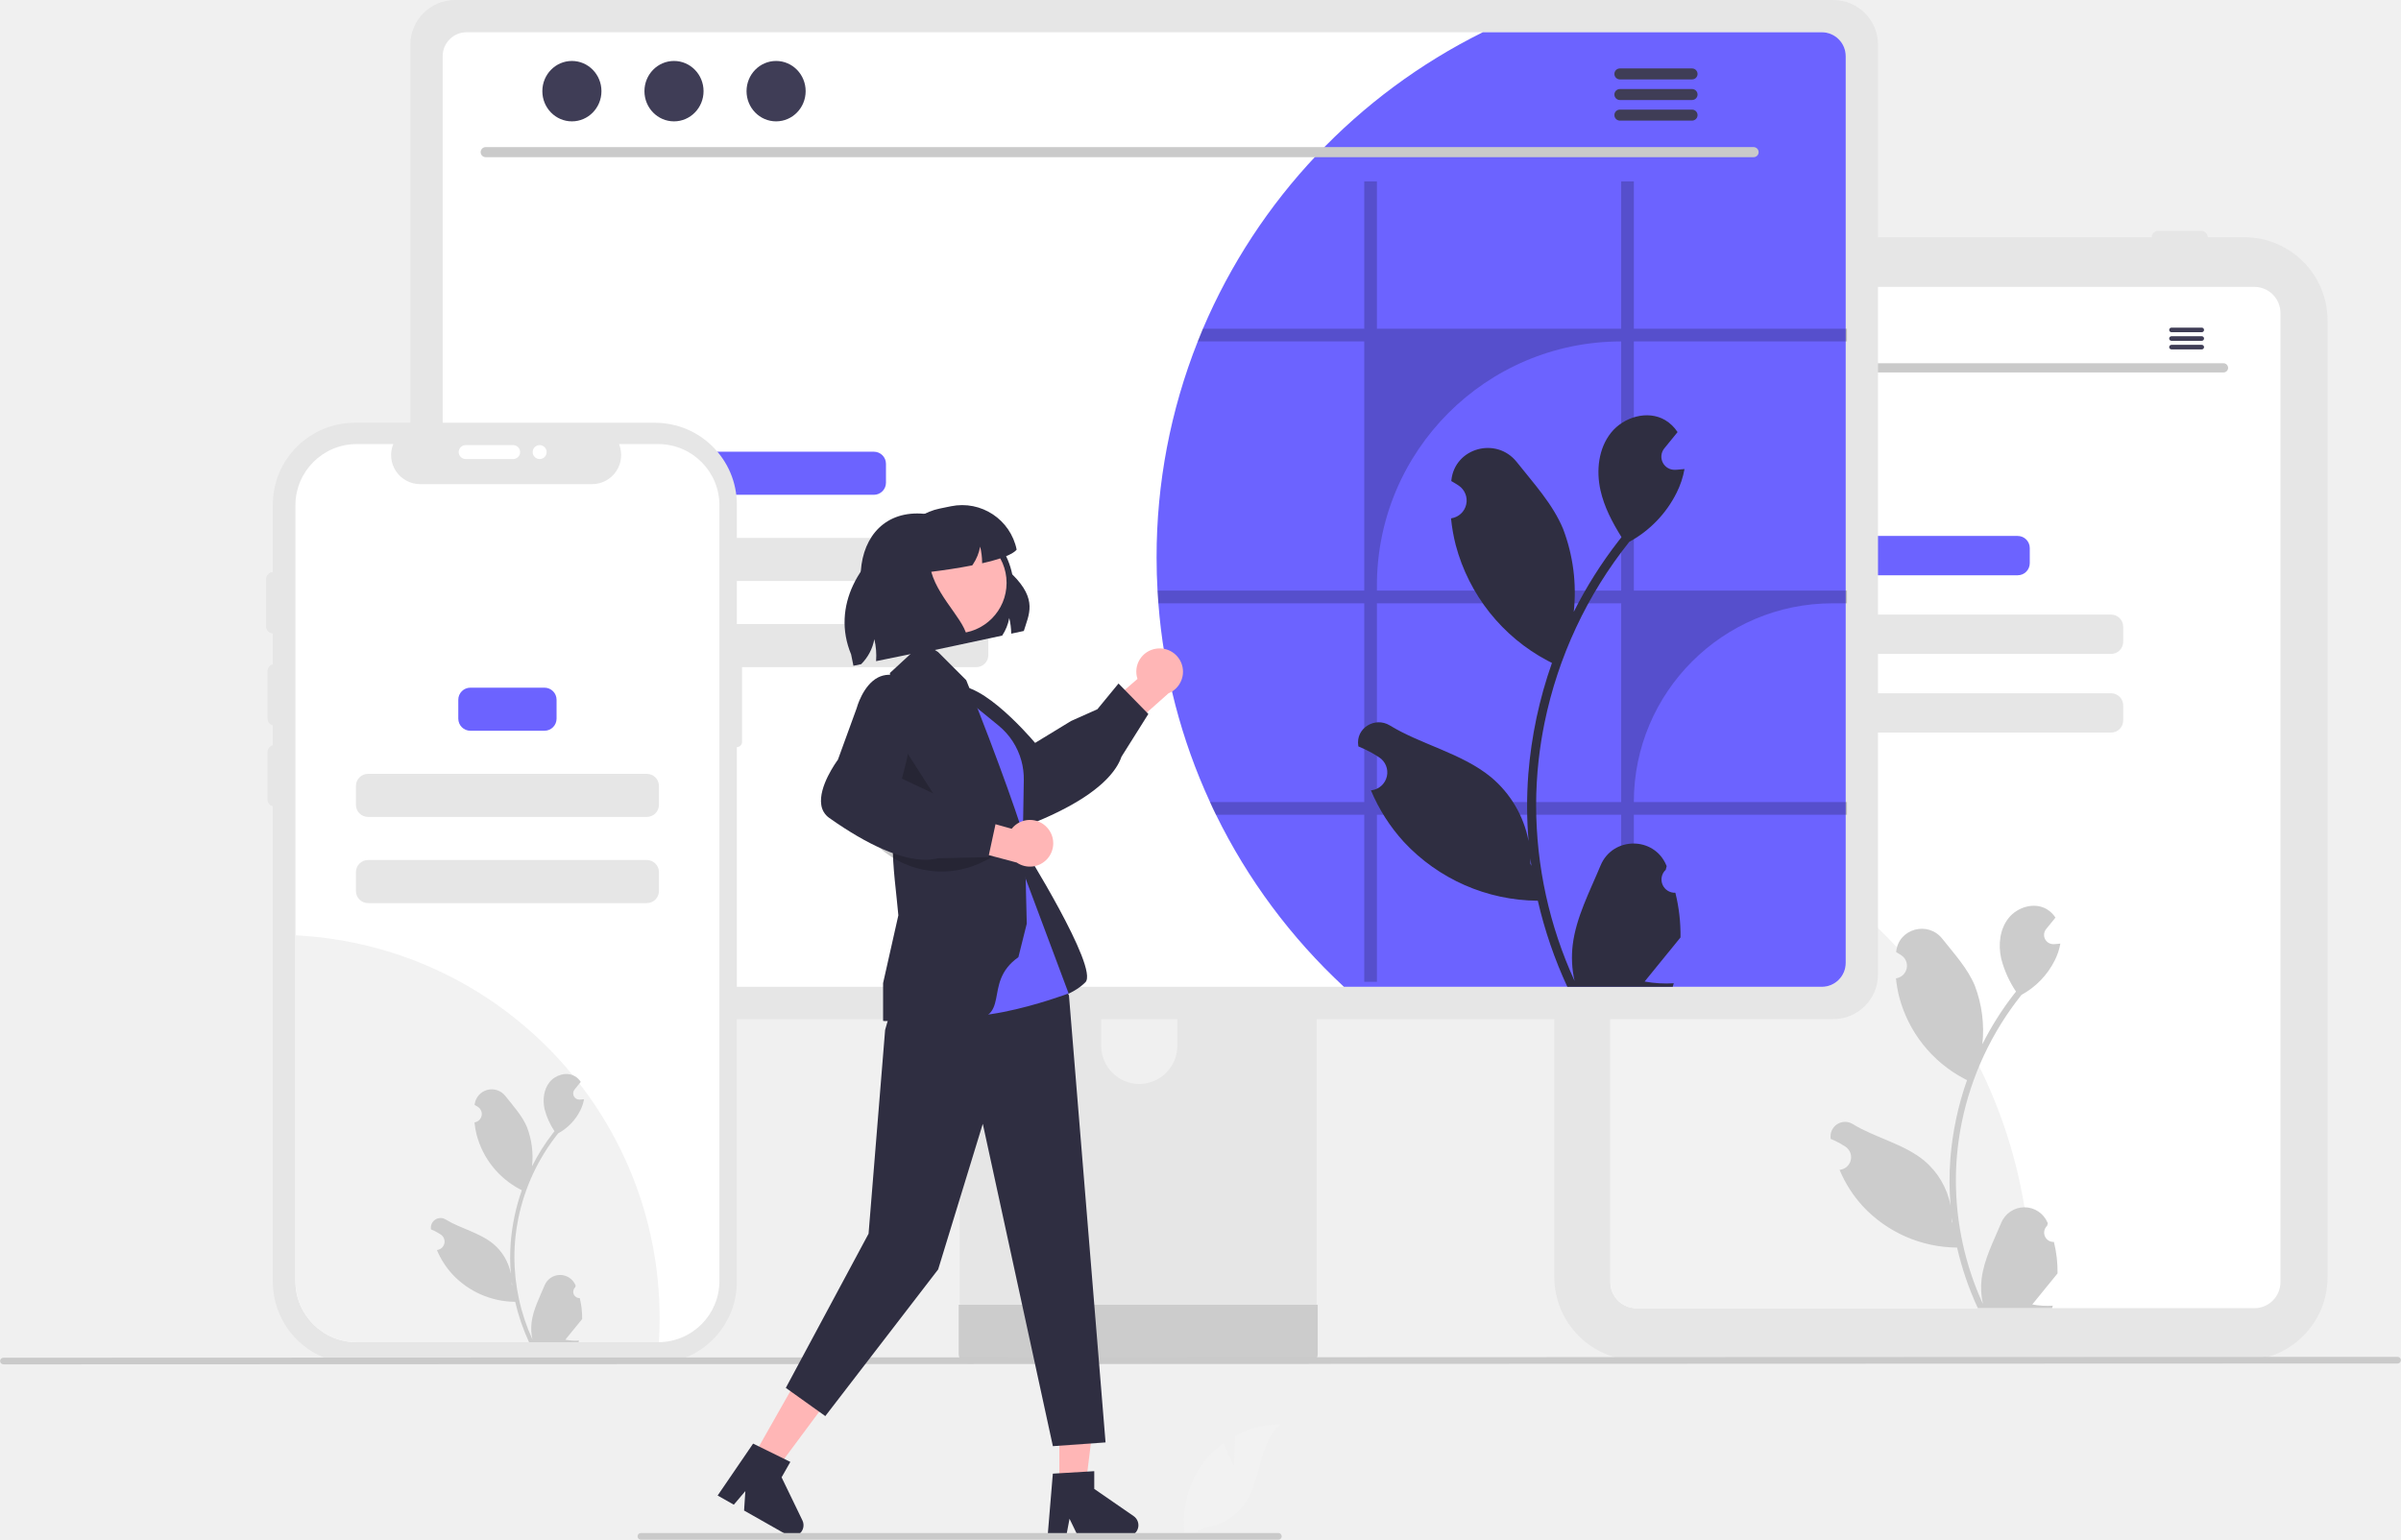
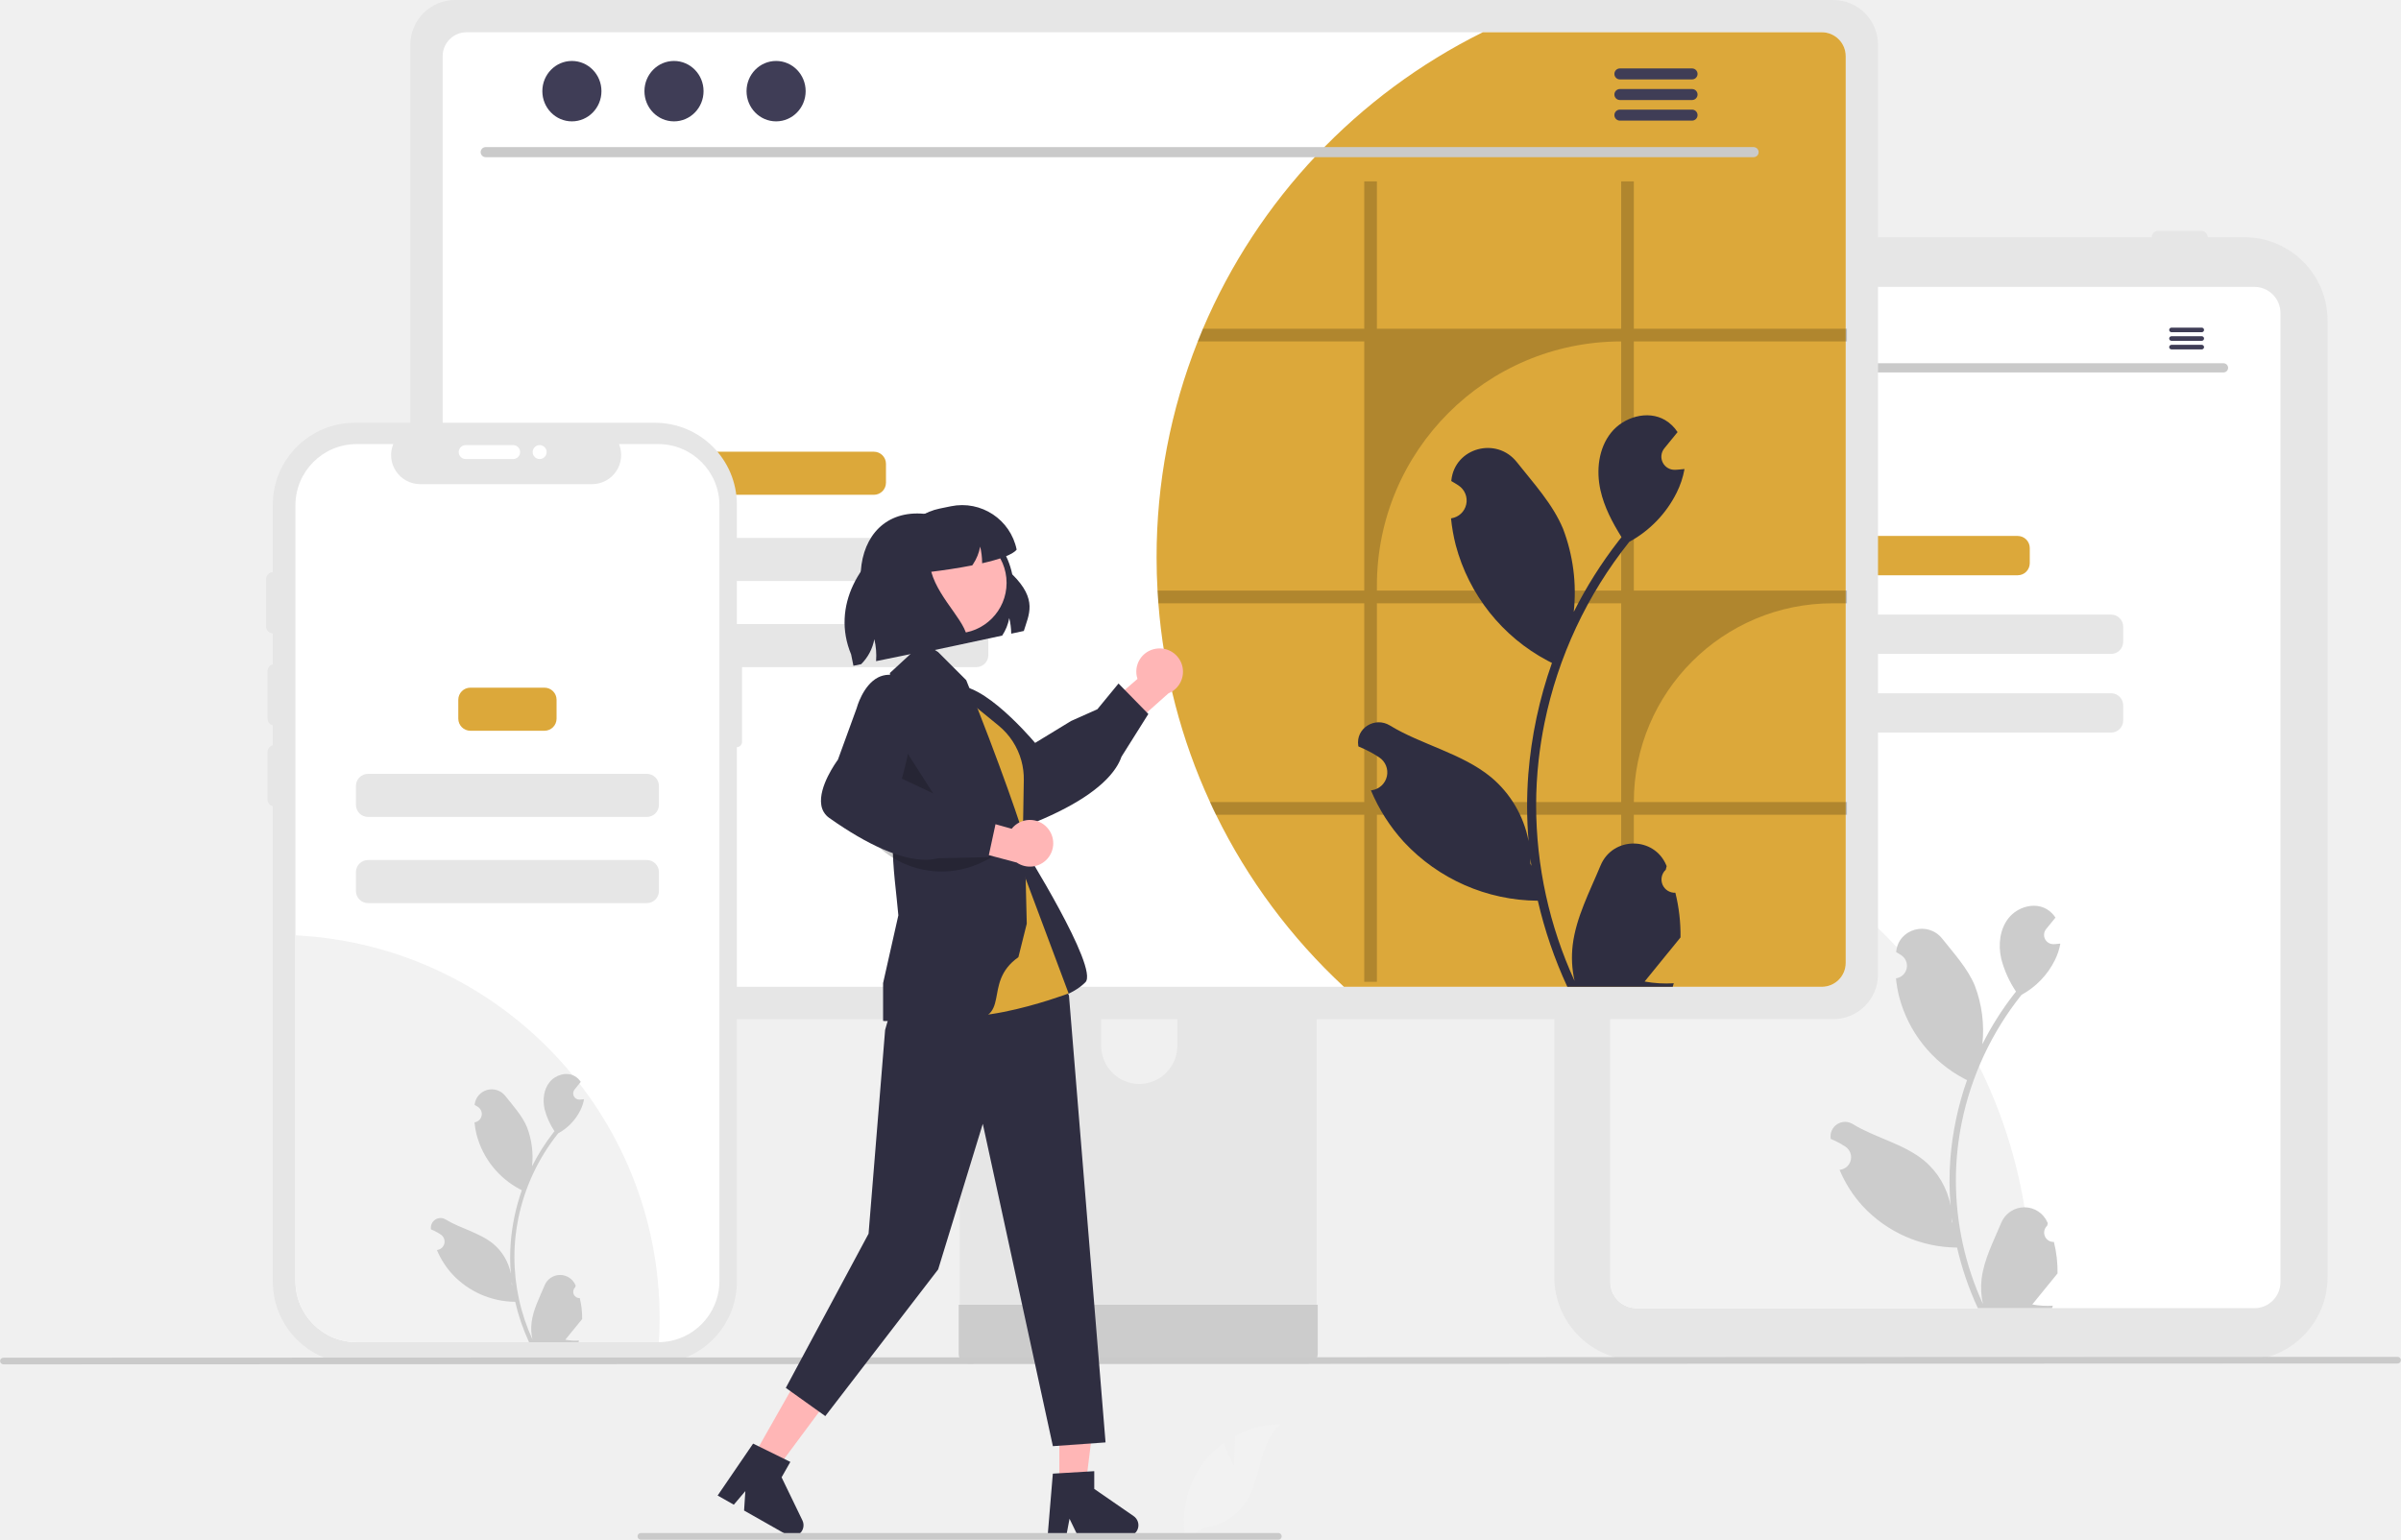
<svg xmlns="http://www.w3.org/2000/svg" data-name="Layer 1" width="860.131" height="551.741" viewBox="0 0 860.131 551.741">
  <path d="M973.935,661.629H756.586A29.859,29.859,0,0,1,726.761,631.804V288.961a29.859,29.859,0,0,1,29.826-29.826H973.935a29.859,29.859,0,0,1,29.826,29.826V631.804A29.859,29.859,0,0,1,973.935,661.629Z" transform="translate(-169.9343 -174.1294)" fill="#e6e6e6" />
  <path d="M977.539,276.933H756.176a9.348,9.348,0,0,0-9.337,9.337V633.583a9.351,9.351,0,0,0,9.337,9.337H977.539a9.348,9.348,0,0,0,9.337-9.337V286.269A9.348,9.348,0,0,0,977.539,276.933Z" transform="translate(-169.9343 -174.1294)" fill="#fff" />
  <path d="M761.899,259.135a2.284,2.284,0,0,1,2.282-2.282h15.516a2.282,2.282,0,1,1,0,4.563H764.181A2.284,2.284,0,0,1,761.899,259.135Z" transform="translate(-169.9343 -174.1294)" fill="#e6e6e6" />
  <path d="M787.454,259.135a2.284,2.284,0,0,1,2.282-2.282H805.251a2.282,2.282,0,1,1,0,4.563H789.736A2.284,2.284,0,0,1,787.454,259.135Z" transform="translate(-169.9343 -174.1294)" fill="#e6e6e6" />
  <path d="M940.785,259.135a2.284,2.284,0,0,1,2.282-2.282h15.516a2.282,2.282,0,0,1,0,4.563H943.067A2.284,2.284,0,0,1,940.785,259.135Z" transform="translate(-169.9343 -174.1294)" fill="#e6e6e6" />
  <path d="M897.533,635.764c0,2.4-.046,4.792-.155,7.155H756.176a9.351,9.351,0,0,1-9.337-9.337V458.767A179.289,179.289,0,0,1,897.533,635.764Z" transform="translate(-169.9343 -174.1294)" fill="#f2f2f2" />
-   <rect x="665.804" y="192.056" width="61.339" height="14.092" rx="4.339" fill="#6c63ff" />
+   <rect x="665.804" y="192.056" width="61.339" height="14.092" rx="4.339" fill="#dca83a" />
  <rect x="632.335" y="220.241" width="128.277" height="14.092" rx="4.339" fill="#e6e6e6" />
  <rect x="632.335" y="248.426" width="128.277" height="14.092" rx="4.339" fill="#e6e6e6" />
  <path d="M905.728,619.183a3.348,3.348,0,0,1-2.426-5.803l.229-.912q-.045-.11-.091-.219a8.991,8.991,0,0,0-16.584.062c-2.712,6.533-6.166,13.077-7.016,19.984a26.597,26.597,0,0,0,.467,9.147,106.635,106.635,0,0,1-9.7-44.289,102.923,102.923,0,0,1,.638-11.482q.529-4.688,1.467-9.309a107.87,107.87,0,0,1,21.392-45.718A28.707,28.707,0,0,0,906.043,518.257a21.898,21.898,0,0,0,1.991-5.984c-.581.076-1.172.124-1.753.162-.181.009-.372.019-.553.029l-.068.003a3.317,3.317,0,0,1-2.724-5.404q.376-.463.753-.926c.381-.476.772-.943,1.153-1.42a1.651,1.651,0,0,0,.124-.143c.438-.543.877-1.077,1.315-1.62a9.592,9.592,0,0,0-3.144-3.04c-4.393-2.573-10.453-.791-13.626,3.183-3.183,3.973-3.783,9.548-2.678,14.512a38.439,38.439,0,0,0,5.317,11.854c-.238.305-.486.6-.724.905a108.567,108.567,0,0,0-11.332,17.952,45.132,45.132,0,0,0-2.694-20.963c-2.579-6.222-7.413-11.462-11.67-16.84-5.113-6.461-15.599-3.641-16.499,4.549q-.013.119-.026.238.948.535,1.857,1.136a4.541,4.541,0,0,1-1.831,8.264l-.093.014a45.184,45.184,0,0,0,1.191,6.756,46.523,46.523,0,0,0,23.164,29.157c.372.191.734.381,1.105.562a110.815,110.815,0,0,0-5.965,28.071A105.104,105.104,0,0,0,868.71,606.234l-.029-.2a27.773,27.773,0,0,0-9.481-16.037c-7.296-5.994-17.604-8.201-25.475-13.018a5.212,5.212,0,0,0-7.983,5.071q.016.105.032.21a30.508,30.508,0,0,1,3.421,1.648q.948.535,1.857,1.136a4.541,4.541,0,0,1-1.831,8.264l-.093.014c-.067.01-.124.019-.19.029a45.224,45.224,0,0,0,8.318,13.026,46.564,46.564,0,0,0,33.769,14.817h.01a110.783,110.783,0,0,0,7.442,21.725h26.585c.095-.295.181-.6.267-.896a30.205,30.205,0,0,1-7.356-.438c1.972-2.42,3.945-4.86,5.917-7.28a1.652,1.652,0,0,0,.124-.143c1-1.239,2.011-2.468,3.011-3.707l.001-.002a44.244,44.244,0,0,0-1.296-11.271Zm-30.443-59.887.014-.019-.014.038Zm-5.889,53.084-.229-.514c.01-.372.01-.743,0-1.124,0-.105-.019-.21-.019-.315.086.657.162,1.315.257,1.972Z" transform="translate(-169.9343 -174.1294)" fill="#ccc" />
  <path d="M966.474,307.596H767.241a1.649,1.649,0,0,1,0-3.298H966.474a1.649,1.649,0,0,1,0,3.298Z" transform="translate(-169.9343 -174.1294)" fill="#cacaca" />
  <ellipse cx="607.937" cy="120.446" rx="4.846" ry="4.954" fill="#3f3d56" />
  <ellipse cx="624.678" cy="120.446" rx="4.846" ry="4.954" fill="#3f3d56" />
  <ellipse cx="641.42" cy="120.446" rx="4.846" ry="4.954" fill="#3f3d56" />
  <path d="M958.687,291.536H947.842a.821.821,0,0,0,0,1.642h10.845a.821.821,0,0,0,0-1.642Z" transform="translate(-169.9343 -174.1294)" fill="#3f3d56" />
  <path d="M958.687,294.618H947.842a.821.821,0,0,0,0,1.642h10.845a.821.821,0,0,0,0-1.642Z" transform="translate(-169.9343 -174.1294)" fill="#3f3d56" />
  <path d="M958.687,297.696H947.842a.821.821,0,0,0,0,1.642h10.845a.821.821,0,0,0,0-1.642Z" transform="translate(-169.9343 -174.1294)" fill="#3f3d56" />
  <path d="M635.433,458.897h-115.51a6.163,6.163,0,0,0-6.154,6.17v182.472H641.602V465.067A6.166,6.166,0,0,0,635.433,458.897ZM578.066,562.575a13.704,13.704,0,0,1-13.64-13.64V527.889a13.64,13.64,0,0,1,27.28,0v21.047a13.704,13.704,0,0,1-13.64,13.64Z" transform="translate(-169.9343 -174.1294)" fill="#e6e6e6" />
  <path d="M513.372,641.702V659.307a3.449,3.449,0,0,0,3.442,3.442h121.743a3.459,3.459,0,0,0,3.442-3.442v-17.605Z" transform="translate(-169.9343 -174.1294)" fill="#ccc" />
  <path d="M826.707,174.129H332.947a16.029,16.029,0,0,0-16.003,16.003v333.192a16.018,16.018,0,0,0,16.003,16.003H826.707a16.018,16.018,0,0,0,16.003-16.003V190.132A16.029,16.029,0,0,0,826.707,174.129Z" transform="translate(-169.9343 -174.1294)" fill="#e6e6e6" />
  <path d="M822.585,185.688H337.072a8.577,8.577,0,0,0-8.558,8.576v324.933a8.573,8.573,0,0,0,8.558,8.558H822.585a8.573,8.573,0,0,0,8.558-8.558v-324.933A8.577,8.577,0,0,0,822.585,185.688Z" transform="translate(-169.9343 -174.1294)" fill="#fff" />
-   <path d="M831.144,194.264v324.933a8.573,8.573,0,0,1-8.558,8.558H651.383a210.092,210.092,0,0,1-45.834-61.67q-1.121-2.242-2.135-4.537a208.227,208.227,0,0,1-18.505-71.225c-.125-1.512-.231-3.025-.302-4.555-.231-3.914-.338-7.882-.338-11.868a209.128,209.128,0,0,1,14.75-77.417c.587-1.53,1.21-3.043,1.851-4.555A210.666,210.666,0,0,1,701.131,185.688h121.454A8.577,8.577,0,0,1,831.144,194.264Z" transform="translate(-169.9343 -174.1294)" fill="#6c63ff" />
+   <path d="M831.144,194.264v324.933a8.573,8.573,0,0,1-8.558,8.558H651.383a210.092,210.092,0,0,1-45.834-61.67q-1.121-2.242-2.135-4.537a208.227,208.227,0,0,1-18.505-71.225c-.125-1.512-.231-3.025-.302-4.555-.231-3.914-.338-7.882-.338-11.868a209.128,209.128,0,0,1,14.75-77.417c.587-1.53,1.21-3.043,1.851-4.555A210.666,210.666,0,0,1,701.131,185.688h121.454A8.577,8.577,0,0,1,831.144,194.264Z" transform="translate(-169.9343 -174.1294)" fill="#dca83a" />
  <path d="M798.18,230.457h-454.293a1.807,1.807,0,0,1,0-3.613h454.293a1.807,1.807,0,0,1,0,3.613Z" transform="translate(-169.9343 -174.1294)" fill="#cacaca" />
  <ellipse cx="204.876" cy="32.666" rx="10.588" ry="10.823" fill="#3f3d56" />
  <ellipse cx="241.452" cy="32.666" rx="10.588" ry="10.823" fill="#3f3d56" />
  <ellipse cx="278.027" cy="32.666" rx="10.588" ry="10.823" fill="#3f3d56" />
  <path d="M776.158,198.655h-25.981a1.968,1.968,0,0,0,0,3.934h25.981a1.968,1.968,0,0,0,0-3.934Z" transform="translate(-169.9343 -174.1294)" fill="#3f3d56" />
  <path d="M776.158,206.039h-25.981a1.968,1.968,0,0,0,0,3.934h25.981a1.968,1.968,0,0,0,0-3.934Z" transform="translate(-169.9343 -174.1294)" fill="#3f3d56" />
  <path d="M776.158,213.414h-25.981a1.968,1.968,0,0,0,0,3.934h25.981a1.968,1.968,0,0,0,0-3.934Z" transform="translate(-169.9343 -174.1294)" fill="#3f3d56" />
-   <rect x="245.183" y="161.871" width="72.207" height="15.441" rx="4.339" fill="#6c63ff" />
+   <rect x="245.183" y="161.871" width="72.207" height="15.441" rx="4.339" fill="#dca83a" />
  <rect x="208.512" y="192.752" width="145.55" height="15.441" rx="4.339" fill="#e6e6e6" />
  <rect x="208.512" y="223.633" width="145.55" height="15.441" rx="4.339" fill="#e6e6e6" />
-   <path d="M390.326,509.127a53.05,53.05,0,0,1-3.345,18.629H337.072a8.573,8.573,0,0,1-8.558-8.558V456.424a52.716,52.716,0,0,1,8.434-.676A53.375,53.375,0,0,1,390.326,509.127Z" transform="translate(-169.9343 -174.1294)" fill="#6c63ff" />
+   <path d="M390.326,509.127a53.05,53.05,0,0,1-3.345,18.629H337.072a8.573,8.573,0,0,1-8.558-8.558V456.424a52.716,52.716,0,0,1,8.434-.676A53.375,53.375,0,0,1,390.326,509.127Z" transform="translate(-169.9343 -174.1294)" fill="#dca83a" />
  <path d="M831.589,296.484v-4.555H755.24V239.138H750.702v52.791H663.197V239.138h-4.537v52.791H600.869c-.641,1.512-1.263,3.025-1.851,4.555h59.642v89.285H584.606c.071,1.53.178,3.043.302,4.555h73.751v71.225H603.413q1.014,2.295,2.135,4.537h53.112V525.958h4.537V466.086H750.702V525.958h4.537V466.086h76.349v-4.537H755.24v-0a71.225,71.225,0,0,1,71.225-71.225h5.124v-4.555H755.24V296.484ZM750.702,461.548H663.197V390.324H750.702Zm0-75.78H663.197v-1.779a87.505,87.505,0,0,1,87.505-87.505h0Z" transform="translate(-169.9343 -174.1294)" opacity="0.2" />
  <path d="M770.116,494.045a4.755,4.755,0,0,1-3.446-8.241c.12-.477.206-.819.326-1.295q-.064-.156-.129-.311c-4.377-10.438-19.213-10.366-23.553.088-3.852,9.278-8.757,18.572-9.964,28.382A37.774,37.774,0,0,0,734.012,525.658a151.444,151.444,0,0,1-13.776-62.9,146.174,146.174,0,0,1,.907-16.307q.751-6.658,2.084-13.221a153.199,153.199,0,0,1,30.381-64.93,40.771,40.771,0,0,0,16.956-17.592,31.1,31.1,0,0,0,2.828-8.499c-.825.108-1.664.176-2.49.23-.257.013-.528.027-.785.041l-.097.004a4.711,4.711,0,0,1-3.869-7.675q.535-.658,1.07-1.315c.541-.677,1.096-1.34,1.637-2.016a2.346,2.346,0,0,0,.176-.203c.623-.771,1.245-1.529,1.868-2.301a13.622,13.622,0,0,0-4.466-4.317c-6.239-3.654-14.845-1.123-19.352,4.52-4.52,5.643-5.372,13.56-3.803,20.61,1.34,6.036,4.263,11.57,7.551,16.835-.338.433-.69.853-1.029,1.286a154.188,154.188,0,0,0-16.093,25.496,64.098,64.098,0,0,0-3.827-29.772c-3.663-8.836-10.528-16.278-16.574-23.917-7.262-9.175-22.153-5.171-23.433,6.46q-.019.169-.036.338,1.347.76,2.637,1.613a6.449,6.449,0,0,1-2.6,11.737l-.132.02a64.174,64.174,0,0,0,1.692,9.595,66.072,66.072,0,0,0,32.898,41.41c.528.271,1.042.541,1.57.798a157.381,157.381,0,0,0-8.471,39.867,149.27,149.27,0,0,0,.108,24.102l-.041-.284a39.444,39.444,0,0,0-13.465-22.775c-10.362-8.512-25.002-11.647-36.181-18.489-5.381-3.294-12.277.963-11.338,7.201q.022.149.046.299a43.328,43.328,0,0,1,4.858,2.341q1.347.76,2.637,1.613a6.45,6.45,0,0,1-2.6,11.737l-.132.02c-.095.014-.176.027-.271.041a64.227,64.227,0,0,0,11.814,18.499,66.131,66.131,0,0,0,47.96,21.043h.014a157.336,157.336,0,0,0,10.569,30.854h37.756c.135-.42.257-.853.379-1.272a42.897,42.897,0,0,1-10.447-.622c2.801-3.437,5.603-6.902,8.404-10.339a2.344,2.344,0,0,0,.176-.203c1.421-1.759,2.855-3.505,4.276-5.264l.001-.002a62.836,62.836,0,0,0-1.841-16.007Zm-43.236-85.052.02-.027-.02.054Zm-8.363,75.39-.325-.731c.014-.528.014-1.056,0-1.597,0-.149-.027-.298-.027-.447.122.934.23,1.868.365,2.801Z" transform="translate(-169.9343 -174.1294)" fill="#2f2e41" />
  <path d="M433.911,405.741h0V354.998A29.369,29.369,0,0,0,404.542,325.629H297.035a29.369,29.369,0,0,0-29.369,29.369v278.382a29.369,29.369,0,0,0,29.369,29.369h107.507a29.369,29.369,0,0,0,29.369-29.369V441.861h0a1.852,1.852,0,0,0,1.852-1.852V407.594A1.852,1.852,0,0,0,433.911,405.741Z" transform="translate(-169.9343 -174.1294)" fill="#e6e6e6" />
  <path d="M427.661,355.199v277.98a21.919,21.919,0,0,1-21.69,21.92,1.926,1.926,0,0,1-.24.01h-108.03a21.932,21.932,0,0,1-21.93-21.93v-277.98a21.932,21.932,0,0,1,21.93-21.93h13.11a10.427,10.427,0,0,0,9.65,14.36h61.59a10.435,10.435,0,0,0,9.64-14.36h14.04A21.932,21.932,0,0,1,427.661,355.199Z" transform="translate(-169.9343 -174.1294)" fill="#fff" />
  <path d="M406.241,646.529q0,4.32-.27,8.57a1.926,1.926,0,0,1-.24.01h-108.03a21.932,21.932,0,0,1-21.93-21.93v-123.88A137.388,137.388,0,0,1,406.241,646.529Z" transform="translate(-169.9343 -174.1294)" fill="#f2f2f2" />
  <path d="M268.261,434.129a2.503,2.503,0,0,1-2.5-2.5v-17a2.5,2.5,0,0,1,5,0v17A2.503,2.503,0,0,1,268.261,434.129Z" transform="translate(-169.9343 -174.1294)" fill="#e6e6e6" />
-   <rect x="164.178" y="246.426" width="35.207" height="15.441" rx="4.339" fill="#6c63ff" />
+   <rect x="164.178" y="246.426" width="35.207" height="15.441" rx="4.339" fill="#dca83a" />
  <rect x="127.507" y="277.307" width="108.55" height="15.441" rx="4.339" fill="#e6e6e6" />
  <rect x="127.507" y="308.188" width="108.55" height="15.441" rx="4.339" fill="#e6e6e6" />
  <path d="M377.621,639.29a2.231,2.231,0,0,1-1.617-3.867l.153-.608q-.03-.073-.061-.146a5.992,5.992,0,0,0-11.053.041c-1.808,4.354-4.109,8.715-4.676,13.319a17.726,17.726,0,0,0,.311,6.096,71.068,71.068,0,0,1-6.465-29.517,68.595,68.595,0,0,1,.425-7.652q.352-3.124.978-6.204a71.891,71.891,0,0,1,14.257-30.469,19.132,19.132,0,0,0,7.957-8.256,14.595,14.595,0,0,0,1.327-3.988c-.387.051-.781.083-1.168.108-.121.006-.248.013-.368.019l-.046.002a2.211,2.211,0,0,1-1.816-3.602q.251-.309.502-.617c.254-.318.514-.629.768-.946a1.101,1.101,0,0,0,.083-.095c.292-.362.584-.718.876-1.08a6.392,6.392,0,0,0-2.096-2.026c-2.928-1.715-6.966-.527-9.081,2.121-2.121,2.648-2.521,6.363-1.784,9.672a25.618,25.618,0,0,0,3.544,7.9c-.159.203-.324.4-.483.603a72.355,72.355,0,0,0-7.552,11.964,30.079,30.079,0,0,0-1.796-13.971c-1.719-4.147-4.941-7.639-7.778-11.223a6.174,6.174,0,0,0-10.996,3.032q-.009.079-.017.158.632.357,1.238.757a3.027,3.027,0,0,1-1.22,5.508l-.062.01a30.115,30.115,0,0,0,.794,4.502,31.006,31.006,0,0,0,15.438,19.432c.248.127.489.254.737.375a73.853,73.853,0,0,0-3.975,18.708,70.049,70.049,0,0,0,.051,11.31l-.019-.133a18.51,18.51,0,0,0-6.319-10.688c-4.863-3.994-11.732-5.465-16.978-8.676a3.474,3.474,0,0,0-5.32,3.379l.021.14a20.333,20.333,0,0,1,2.28,1.099q.632.357,1.238.757a3.027,3.027,0,0,1-1.22,5.508l-.062.009c-.044.006-.083.013-.127.019a30.14,30.14,0,0,0,5.544,8.681,31.033,31.033,0,0,0,22.506,9.875h.006a73.831,73.831,0,0,0,4.96,14.479h17.718c.064-.197.121-.4.178-.597a20.13,20.13,0,0,1-4.903-.292c1.315-1.613,2.629-3.239,3.944-4.852a1.101,1.101,0,0,0,.083-.095c.667-.826,1.34-1.645,2.007-2.47l0-.001a29.487,29.487,0,0,0-.864-7.512ZM357.332,599.378l.009-.013-.009.025Zm-3.925,35.378-.152-.343c.006-.248.006-.495,0-.749,0-.07-.013-.14-.013-.21.057.438.108.876.171,1.315Z" transform="translate(-169.9343 -174.1294)" fill="#ccc" />
  <path d="M267.761,401.129a2.503,2.503,0,0,1-2.5-2.5v-17a2.5,2.5,0,0,1,5,0v17A2.503,2.503,0,0,1,267.761,401.129Z" transform="translate(-169.9343 -174.1294)" fill="#e6e6e6" />
  <path d="M334.261,336.129a2.503,2.503,0,0,1,2.5-2.5h17a2.5,2.5,0,0,1,0,5h-17A2.503,2.503,0,0,1,334.261,336.129Z" transform="translate(-169.9343 -174.1294)" fill="#fff" />
  <path d="M268.261,463.129a2.503,2.503,0,0,1-2.5-2.5v-17a2.5,2.5,0,0,1,5,0v17A2.503,2.503,0,0,1,268.261,463.129Z" transform="translate(-169.9343 -174.1294)" fill="#e6e6e6" />
  <circle cx="193.326" cy="162" r="2.5" fill="#fff" />
  <path d="M1028.875,662.742l-857.75.307a1.191,1.191,0,0,1,0-2.381l857.75-.307a1.191,1.191,0,0,1,0,2.381Z" transform="translate(-169.9343 -174.1294)" fill="#cacaca" />
  <path d="M536.708,400.236l-4.512.967a25.975,25.975,0,0,0-.701-5.602,16.821,16.821,0,0,1-2.54,6.294l-25.876,5.526-24.843-26.218c-.038-13.109,7.242-23.071,20.293-23.071.787,0,1.602.038,2.426.114a27.604,27.604,0,0,1,31.601,21.696C541.807,389.051,538.452,394.406,536.708,400.236Z" transform="translate(-169.9343 -174.1294)" fill="#2f2e41" />
  <polygon points="379.495 532.711 388.881 532.711 393.347 496.506 379.493 496.507 379.495 532.711" fill="#ffb6b6" />
  <path d="M547.102,702.21l14.838-.886v6.357l14.107,9.743a3.971,3.971,0,0,1-2.256,7.239H556.125l-3.045-6.288-1.189,6.288H545.231Z" transform="translate(-169.9343 -174.1294)" fill="#2f2e41" />
  <polygon points="269.531 522.494 277.695 527.126 299.445 497.841 287.396 491.005 269.531 522.494" fill="#ffb6b6" />
  <path d="M439.726,691.448l13.342,6.552-3.137,5.529,7.461,15.435a3.971,3.971,0,0,1-5.535,5.182l-15.364-8.717.455-6.972-4.137,4.882-5.793-3.287Z" transform="translate(-169.9343 -174.1294)" fill="#2f2e41" />
  <path d="M584.124,406.578A8.313,8.313,0,0,0,577.424,417.422l-14.363,12.432,5.426,10.571,20.037-17.841a8.358,8.358,0,0,0-4.4-16.005Z" transform="translate(-169.9343 -174.1294)" fill="#ffb6b6" />
  <path d="M569.66,449.329c-4.791,7.256-15.529,14.264-31.465,20.477a6.839,6.839,0,0,1-5.498-.18c-6.014-2.737-9.868-12.912-10.23-13.899l-11.648-15.713c-.207-.229-5.654-6.411-5.031-12.488a8.877,8.877,0,0,1,3.823-6.362c8.817-6.536,28.579,16.165,31.143,19.183l12.897-7.858,9.397-4.193,7.586-9.231L581.315,429.987l-9.607,15.283A18.418,18.418,0,0,1,569.66,449.329Z" transform="translate(-169.9343 -174.1294)" fill="#2f2e41" />
  <path d="M536.162,477.169s27.598,43.961,22.598,48.961-12.781,6.313-12.781,6.313l-17.219-22.313Z" transform="translate(-169.9343 -174.1294)" fill="#2f2e41" />
  <path d="M511.761,417.129l13.007,8.799a33.552,33.552,0,0,1,13.072,38.276l-3.662,11.13Z" transform="translate(-169.9343 -174.1294)" fill="#2f2e41" />
  <polygon points="318.826 363 317.087 369.057 311.153 442.098 281.507 497.348 295.656 507.454 336.083 454.899 352.073 402.716 377.184 518.235 396.05 516.887 382.947 356.722 358.084 311.639 318.826 363" fill="#2f2e41" />
-   <path d="M509.548,419.342,527.652,434.137a24.655,24.655,0,0,1,8.184,12.603v0a24.655,24.655,0,0,1,.865,6.901l-.539,32.127,16.598,44.361s-45,17-51,2S509.548,419.342,509.548,419.342Z" transform="translate(-169.9343 -174.1294)" fill="#6c63ff" />
+   <path d="M509.548,419.342,527.652,434.137a24.655,24.655,0,0,1,8.184,12.603v0a24.655,24.655,0,0,1,.865,6.901l-.539,32.127,16.598,44.361s-45,17-51,2S509.548,419.342,509.548,419.342Z" transform="translate(-169.9343 -174.1294)" fill="#dca83a" />
  <path d="M514.963,539.916c-22.48,0-27.959.169-28.314.097l-.356-.072V526.42l5.467-24.291c-.639-7.541-2.136-17.485-2-26,.49-30.775-1.023-60.837-1.023-60.837l11.898-10.983L506.041,407.827l10.026,10.026c11.654,28.682,20.902,55.684,20.961,57.418l.733,29.858-3,12C521.189,526.71,533.589,539.916,514.963,539.916Z" transform="translate(-169.9343 -174.1294)" fill="#2f2e41" />
  <polygon points="323.846 267.973 321.113 285.031 339.614 292.662 323.846 267.973" opacity="0.2" />
  <circle cx="342.484" cy="208.867" r="18.114" fill="#ffb6b6" />
  <path d="M482.067,474.903l0,0a33.272,33.272,0,0,0,39.94,8.073l3.942-1.951Z" transform="translate(-169.9343 -174.1294)" opacity="0.2" />
  <path d="M545.098,470.733a8.313,8.313,0,0,0-12.741.385l-18.289-5.134-5.831,10.353,25.929,6.888a8.358,8.358,0,0,0,10.931-12.492Z" transform="translate(-169.9343 -174.1294)" fill="#ffb6b6" />
  <path d="M501.454,482.222c-8.695.001-20.461-5.097-34.427-14.972a6.839,6.839,0,0,1-2.88-4.687c-1.03-6.527,5.336-15.35,5.96-16.196L476.8,427.989c.077-.299,2.234-8.25,7.648-11.08a8.877,8.877,0,0,1,7.415-.316c10.313,3.756,2.26,32.756,1.155,36.559l13.664,6.431,8.677,5.531,11.883,1.243-3.226,14.931-18.047.406A18.418,18.418,0,0,1,501.454,482.222Z" transform="translate(-169.9343 -174.1294)" fill="#2f2e41" />
  <path d="M534.139,371.08c-1.45,1.886-6.445,3.554-12.379,4.9.009-.123.009-.246.009-.37a25.974,25.974,0,0,0-.701-5.602,16.821,16.821,0,0,1-2.54,6.294c-.095.142-.19.284-.294.427-5.09,1.005-10.474,1.782-14.692,2.303,2.9,10.445,14.019,19.014,12.815,25.365l-32.578,6.654a25.539,25.539,0,0,0-.626-7.867,16.934,16.934,0,0,1-4.72,8.957l-2.768.569-.825-4.066c-7.147-17.166,2.815-34.739,19.137-43.829a19.84,19.84,0,0,1,12.569-8.436l4.066-.834A19.934,19.934,0,0,1,534.139,371.08Z" transform="translate(-169.9343 -174.1294)" fill="#2f2e41" />
  <path d="M611.961,699.466l.482-10.832a34.983,34.983,0,0,1,16.317-4.131c-7.837,6.407-6.858,18.758-12.171,27.375a21.043,21.043,0,0,1-15.431,9.724l-6.558,4.015a35.261,35.261,0,0,1,7.432-28.573,34.06,34.06,0,0,1,6.26-5.816C609.863,695.37,611.961,699.466,611.961,699.466Z" transform="translate(-169.9343 -174.1294)" fill="#f2f2f2" />
  <path d="M627.861,725.871H399.479a1.191,1.191,0,0,1,0-2.381H627.861a1.191,1.191,0,1,1,0,2.381Z" transform="translate(-169.9343 -174.1294)" fill="#cacaca" />
</svg>
